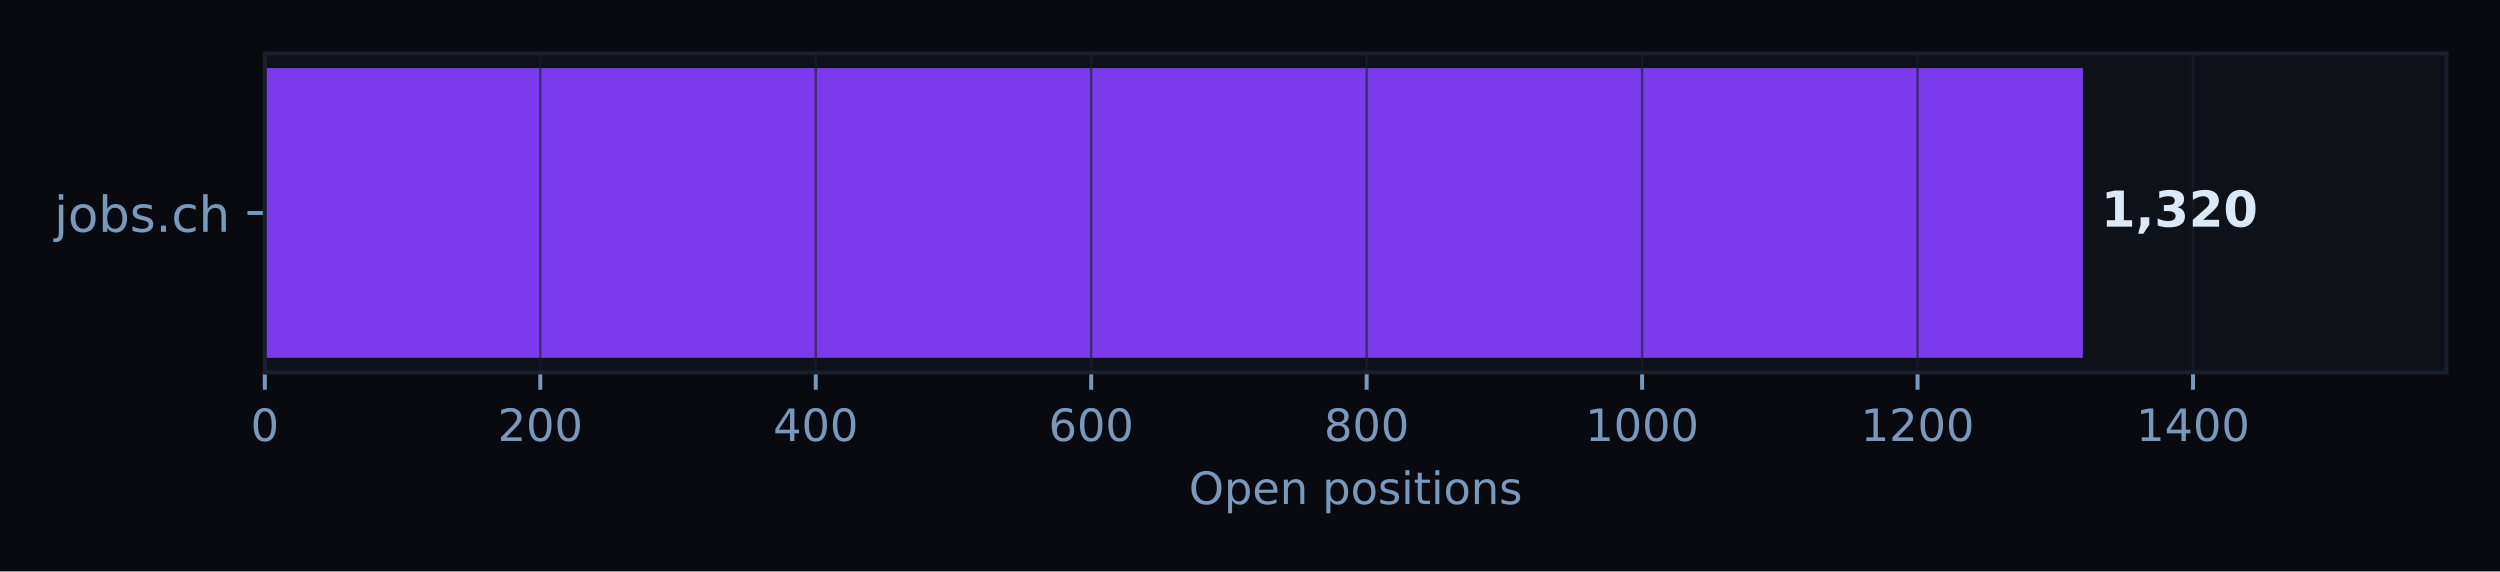
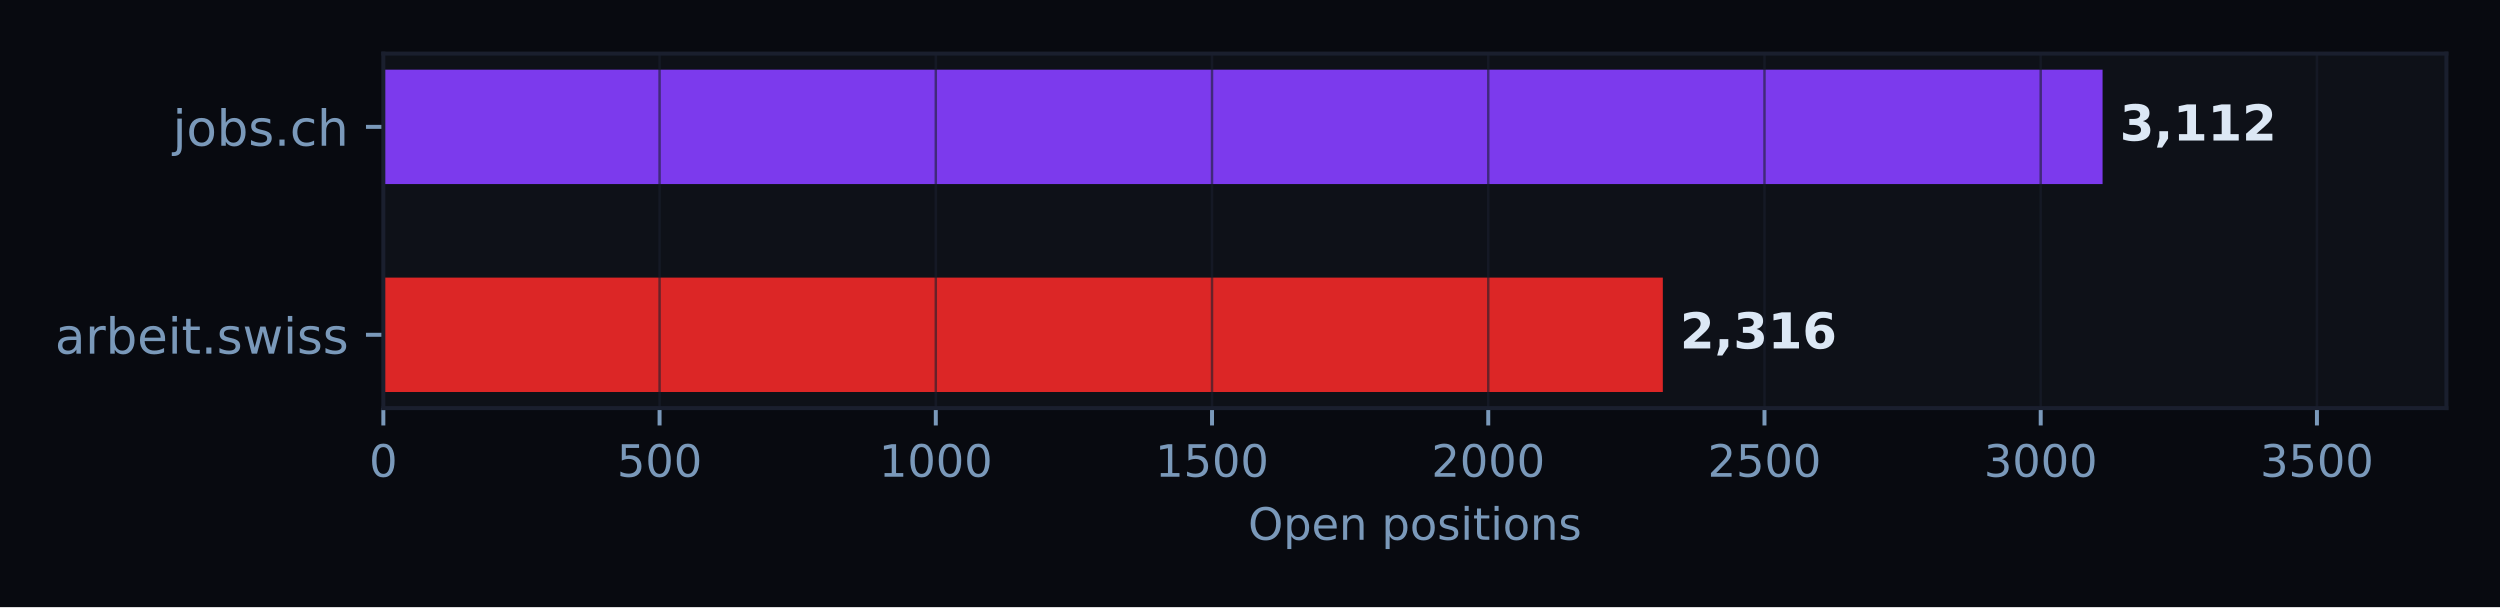
- <svg xmlns="http://www.w3.org/2000/svg" xmlns:xlink="http://www.w3.org/1999/xlink" width="504pt" height="115.2pt" viewBox="0 0 504 115.2" version="1.1">
+ <svg xmlns="http://www.w3.org/2000/svg" xmlns:xlink="http://www.w3.org/1999/xlink" width="504pt" height="122.4pt" viewBox="0 0 504 122.4" version="1.1">
  <defs>
    <style type="text/css">*{stroke-linejoin: round; stroke-linecap: butt}</style>
  </defs>
  <g id="figure_1">
    <g id="patch_1">
-       <path d="M 0 115.2  L 504 115.2  L 504 0  L 0 0  z " style="fill: #080a10" />
+       <path d="M 0 122.4  L 504 122.4  L 504 0  L 0 0  z " style="fill: #080a10" />
    </g>
    <g id="axes_1">
      <g id="patch_2">
-         <path d="M 53.391 75.073  L 493.2 75.073  L 493.2 10.8  L 53.391 10.8  z " style="fill: #0e1118" />
+         <path d="M 77.282 82.273  L 493.2 82.273  L 493.2 10.8  L 77.282 10.8  z " style="fill: #0e1118" />
      </g>
      <g id="patch_3">
-         <path d="M 53.391 13.721  L 419.898 13.721  L 419.898 72.151  L 53.391 72.151  z " clip-path="url(#p3596b817c5)" style="fill: #7c3aed" />
+         <path d="M 77.282 14.049  L 423.88 14.049  L 423.88 37.104  L 77.282 37.104  z " clip-path="url(#p958b3eb272)" style="fill: #7c3aed" />
+       </g>
+       <g id="patch_4">
+         <path d="M 77.282 55.968  L 335.226 55.968  L 335.226 79.024  L 77.282 79.024  z " clip-path="url(#p958b3eb272)" style="fill: #dc2626" />
      </g>
      <g id="matplotlib.axis_1">
        <g id="xtick_1">
          <g id="line2d_1">
-             <path d="M 53.391 75.073  L 53.391 10.8  " clip-path="url(#p3596b817c5)" style="fill: none; stroke: #1a1f2e; stroke-opacity: 0.6; stroke-width: 0.5; stroke-linecap: square" />
+             <path d="M 77.282 82.273  L 77.282 10.8  " clip-path="url(#p958b3eb272)" style="fill: none; stroke: #1a1f2e; stroke-opacity: 0.6; stroke-width: 0.5; stroke-linecap: square" />
          </g>
          <g id="line2d_2">
            <defs>
              <path id="mff3be124f5" d="M 0 0  L 0 3.5  " style="stroke: #7a99ba; stroke-width: 0.8" />
            </defs>
            <g>
-               <use xlink:href="#mff3be124f5" x="53.391" y="75.073" style="fill: #7a99ba; stroke: #7a99ba; stroke-width: 0.8" />
+               <use xlink:href="#mff3be124f5" x="77.282" y="82.273" style="fill: #7a99ba; stroke: #7a99ba; stroke-width: 0.8" />
            </g>
          </g>
          <g id="text_1">
-             <g style="fill: #7a99ba" transform="translate(50.52778 88.91132) scale(0.09 -0.09)">
+             <g style="fill: #7a99ba" transform="translate(74.41869 96.11132) scale(0.09 -0.09)">
              <defs>
                <path id="DejaVuSans-30" d="M 2034 4250  Q 1547 4250 1301 3770  Q 1056 3291 1056 2328  Q 1056 1369 1301 889  Q 1547 409 2034 409  Q 2525 409 2770 889  Q 3016 1369 3016 2328  Q 3016 3291 2770 3770  Q 2525 4250 2034 4250  z M 2034 4750  Q 2819 4750 3233 4129  Q 3647 3509 3647 2328  Q 3647 1150 3233 529  Q 2819 -91 2034 -91  Q 1250 -91 836 529  Q 422 1150 422 2328  Q 422 3509 836 4129  Q 1250 4750 2034 4750  z " transform="scale(0.015625)" />
              </defs>
              <use xlink:href="#DejaVuSans-30" />
            </g>
          </g>
        </g>
        <g id="xtick_2">
          <g id="line2d_3">
-             <path d="M 108.922 75.073  L 108.922 10.8  " clip-path="url(#p3596b817c5)" style="fill: none; stroke: #1a1f2e; stroke-opacity: 0.6; stroke-width: 0.5; stroke-linecap: square" />
+             <path d="M 132.969 82.273  L 132.969 10.8  " clip-path="url(#p958b3eb272)" style="fill: none; stroke: #1a1f2e; stroke-opacity: 0.6; stroke-width: 0.5; stroke-linecap: square" />
          </g>
          <g id="line2d_4">
            <g>
-               <use xlink:href="#mff3be124f5" x="108.922" y="75.073" style="fill: #7a99ba; stroke: #7a99ba; stroke-width: 0.8" />
+               <use xlink:href="#mff3be124f5" x="132.969" y="82.273" style="fill: #7a99ba; stroke: #7a99ba; stroke-width: 0.8" />
            </g>
          </g>
          <g id="text_2">
-             <g style="fill: #7a99ba" transform="translate(100.333 88.91132) scale(0.09 -0.09)">
+             <g style="fill: #7a99ba" transform="translate(124.3799 96.11132) scale(0.09 -0.09)">
+               <defs>
+                 <path id="DejaVuSans-35" d="M 691 4666  L 3169 4666  L 3169 4134  L 1269 4134  L 1269 2991  Q 1406 3038 1543 3061  Q 1681 3084 1819 3084  Q 2600 3084 3056 2656  Q 3513 2228 3513 1497  Q 3513 744 3044 326  Q 2575 -91 1722 -91  Q 1428 -91 1123 -41  Q 819 9 494 109  L 494 744  Q 775 591 1075 516  Q 1375 441 1709 441  Q 2250 441 2565 725  Q 2881 1009 2881 1497  Q 2881 1984 2565 2268  Q 2250 2553 1709 2553  Q 1456 2553 1204 2497  Q 953 2441 691 2322  L 691 4666  z " transform="scale(0.015625)" />
+               </defs>
+               <use xlink:href="#DejaVuSans-35" />
+               <use xlink:href="#DejaVuSans-30" x="63.623" />
+               <use xlink:href="#DejaVuSans-30" x="127.246" />
+             </g>
+           </g>
+         </g>
+         <g id="xtick_3">
+           <g id="line2d_5">
+             <path d="M 188.657 82.273  L 188.657 10.8  " clip-path="url(#p958b3eb272)" style="fill: none; stroke: #1a1f2e; stroke-opacity: 0.6; stroke-width: 0.5; stroke-linecap: square" />
+           </g>
+           <g id="line2d_6">
+             <g>
+               <use xlink:href="#mff3be124f5" x="188.657" y="82.273" style="fill: #7a99ba; stroke: #7a99ba; stroke-width: 0.8" />
+             </g>
+           </g>
+           <g id="text_3">
+             <g style="fill: #7a99ba" transform="translate(177.2042 96.11132) scale(0.09 -0.09)">
+               <defs>
+                 <path id="DejaVuSans-31" d="M 794 531  L 1825 531  L 1825 4091  L 703 3866  L 703 4441  L 1819 4666  L 2450 4666  L 2450 531  L 3481 531  L 3481 0  L 794 0  L 794 531  z " transform="scale(0.015625)" />
+               </defs>
+               <use xlink:href="#DejaVuSans-31" />
+               <use xlink:href="#DejaVuSans-30" x="63.623" />
+               <use xlink:href="#DejaVuSans-30" x="127.246" />
+               <use xlink:href="#DejaVuSans-30" x="190.869" />
+             </g>
+           </g>
+         </g>
+         <g id="xtick_4">
+           <g id="line2d_7">
+             <path d="M 244.344 82.273  L 244.344 10.8  " clip-path="url(#p958b3eb272)" style="fill: none; stroke: #1a1f2e; stroke-opacity: 0.6; stroke-width: 0.5; stroke-linecap: square" />
+           </g>
+           <g id="line2d_8">
+             <g>
+               <use xlink:href="#mff3be124f5" x="244.344" y="82.273" style="fill: #7a99ba; stroke: #7a99ba; stroke-width: 0.8" />
+             </g>
+           </g>
+           <g id="text_4">
+             <g style="fill: #7a99ba" transform="translate(232.8916 96.11132) scale(0.09 -0.09)">
+               <use xlink:href="#DejaVuSans-31" />
+               <use xlink:href="#DejaVuSans-35" x="63.623" />
+               <use xlink:href="#DejaVuSans-30" x="127.246" />
+               <use xlink:href="#DejaVuSans-30" x="190.869" />
+             </g>
+           </g>
+         </g>
+         <g id="xtick_5">
+           <g id="line2d_9">
+             <path d="M 300.031 82.273  L 300.031 10.8  " clip-path="url(#p958b3eb272)" style="fill: none; stroke: #1a1f2e; stroke-opacity: 0.6; stroke-width: 0.5; stroke-linecap: square" />
+           </g>
+           <g id="line2d_10">
+             <g>
+               <use xlink:href="#mff3be124f5" x="300.031" y="82.273" style="fill: #7a99ba; stroke: #7a99ba; stroke-width: 0.8" />
+             </g>
+           </g>
+           <g id="text_5">
+             <g style="fill: #7a99ba" transform="translate(288.579 96.11132) scale(0.09 -0.09)">
              <defs>
                <path id="DejaVuSans-32" d="M 1228 531  L 3431 531  L 3431 0  L 469 0  L 469 531  Q 828 903 1448 1529  Q 2069 2156 2228 2338  Q 2531 2678 2651 2914  Q 2772 3150 2772 3378  Q 2772 3750 2511 3984  Q 2250 4219 1831 4219  Q 1534 4219 1204 4116  Q 875 4013 500 3803  L 500 4441  Q 881 4594 1212 4672  Q 1544 4750 1819 4750  Q 2544 4750 2975 4387  Q 3406 4025 3406 3419  Q 3406 3131 3298 2873  Q 3191 2616 2906 2266  Q 2828 2175 2409 1742  Q 1991 1309 1228 531  z " transform="scale(0.015625)" />
              </defs>
              <use xlink:href="#DejaVuSans-32" />
              <use xlink:href="#DejaVuSans-30" x="63.623" />
              <use xlink:href="#DejaVuSans-30" x="127.246" />
-             </g>
-           </g>
-         </g>
-         <g id="xtick_3">
-           <g id="line2d_5">
-             <path d="M 164.454 75.073  L 164.454 10.8  " clip-path="url(#p3596b817c5)" style="fill: none; stroke: #1a1f2e; stroke-opacity: 0.6; stroke-width: 0.5; stroke-linecap: square" />
-           </g>
-           <g id="line2d_6">
-             <g>
-               <use xlink:href="#mff3be124f5" x="164.454" y="75.073" style="fill: #7a99ba; stroke: #7a99ba; stroke-width: 0.8" />
-             </g>
-           </g>
-           <g id="text_3">
-             <g style="fill: #7a99ba" transform="translate(155.8644 88.91132) scale(0.09 -0.09)">
-               <defs>
-                 <path id="DejaVuSans-34" d="M 2419 4116  L 825 1625  L 2419 1625  L 2419 4116  z M 2253 4666  L 3047 4666  L 3047 1625  L 3713 1625  L 3713 1100  L 3047 1100  L 3047 0  L 2419 0  L 2419 1100  L 313 1100  L 313 1709  L 2253 4666  z " transform="scale(0.015625)" />
-               </defs>
-               <use xlink:href="#DejaVuSans-34" />
-               <use xlink:href="#DejaVuSans-30" x="63.623" />
-               <use xlink:href="#DejaVuSans-30" x="127.246" />
-             </g>
-           </g>
-         </g>
-         <g id="xtick_4">
-           <g id="line2d_7">
-             <path d="M 219.985 75.073  L 219.985 10.8  " clip-path="url(#p3596b817c5)" style="fill: none; stroke: #1a1f2e; stroke-opacity: 0.6; stroke-width: 0.5; stroke-linecap: square" />
-           </g>
-           <g id="line2d_8">
-             <g>
-               <use xlink:href="#mff3be124f5" x="219.985" y="75.073" style="fill: #7a99ba; stroke: #7a99ba; stroke-width: 0.8" />
-             </g>
-           </g>
-           <g id="text_4">
-             <g style="fill: #7a99ba" transform="translate(211.3959 88.91132) scale(0.09 -0.09)">
-               <defs>
-                 <path id="DejaVuSans-36" d="M 2113 2584  Q 1688 2584 1439 2293  Q 1191 2003 1191 1497  Q 1191 994 1439 701  Q 1688 409 2113 409  Q 2538 409 2786 701  Q 3034 994 3034 1497  Q 3034 2003 2786 2293  Q 2538 2584 2113 2584  z M 3366 4563  L 3366 3988  Q 3128 4100 2886 4159  Q 2644 4219 2406 4219  Q 1781 4219 1451 3797  Q 1122 3375 1075 2522  Q 1259 2794 1537 2939  Q 1816 3084 2150 3084  Q 2853 3084 3261 2657  Q 3669 2231 3669 1497  Q 3669 778 3244 343  Q 2819 -91 2113 -91  Q 1303 -91 875 529  Q 447 1150 447 2328  Q 447 3434 972 4092  Q 1497 4750 2381 4750  Q 2619 4750 2861 4703  Q 3103 4656 3366 4563  z " transform="scale(0.015625)" />
-               </defs>
-               <use xlink:href="#DejaVuSans-36" />
-               <use xlink:href="#DejaVuSans-30" x="63.623" />
-               <use xlink:href="#DejaVuSans-30" x="127.246" />
-             </g>
-           </g>
-         </g>
-         <g id="xtick_5">
-           <g id="line2d_9">
-             <path d="M 275.517 75.073  L 275.517 10.8  " clip-path="url(#p3596b817c5)" style="fill: none; stroke: #1a1f2e; stroke-opacity: 0.6; stroke-width: 0.5; stroke-linecap: square" />
-           </g>
-           <g id="line2d_10">
-             <g>
-               <use xlink:href="#mff3be124f5" x="275.517" y="75.073" style="fill: #7a99ba; stroke: #7a99ba; stroke-width: 0.8" />
-             </g>
-           </g>
-           <g id="text_5">
-             <g style="fill: #7a99ba" transform="translate(266.9273 88.91132) scale(0.09 -0.09)">
-               <defs>
-                 <path id="DejaVuSans-38" d="M 2034 2216  Q 1584 2216 1326 1975  Q 1069 1734 1069 1313  Q 1069 891 1326 650  Q 1584 409 2034 409  Q 2484 409 2743 651  Q 3003 894 3003 1313  Q 3003 1734 2745 1975  Q 2488 2216 2034 2216  z M 1403 2484  Q 997 2584 770 2862  Q 544 3141 544 3541  Q 544 4100 942 4425  Q 1341 4750 2034 4750  Q 2731 4750 3128 4425  Q 3525 4100 3525 3541  Q 3525 3141 3298 2862  Q 3072 2584 2669 2484  Q 3125 2378 3379 2068  Q 3634 1759 3634 1313  Q 3634 634 3220 271  Q 2806 -91 2034 -91  Q 1263 -91 848 271  Q 434 634 434 1313  Q 434 1759 690 2068  Q 947 2378 1403 2484  z M 1172 3481  Q 1172 3119 1398 2916  Q 1625 2713 2034 2713  Q 2441 2713 2670 2916  Q 2900 3119 2900 3481  Q 2900 3844 2670 4047  Q 2441 4250 2034 4250  Q 1625 4250 1398 4047  Q 1172 3844 1172 3481  z " transform="scale(0.015625)" />
-               </defs>
-               <use xlink:href="#DejaVuSans-38" />
-               <use xlink:href="#DejaVuSans-30" x="63.623" />
-               <use xlink:href="#DejaVuSans-30" x="127.246" />
+               <use xlink:href="#DejaVuSans-30" x="190.869" />
            </g>
          </g>
        </g>
        <g id="xtick_6">
          <g id="line2d_11">
-             <path d="M 331.048 75.073  L 331.048 10.8  " clip-path="url(#p3596b817c5)" style="fill: none; stroke: #1a1f2e; stroke-opacity: 0.6; stroke-width: 0.5; stroke-linecap: square" />
+             <path d="M 355.719 82.273  L 355.719 10.8  " clip-path="url(#p958b3eb272)" style="fill: none; stroke: #1a1f2e; stroke-opacity: 0.6; stroke-width: 0.5; stroke-linecap: square" />
          </g>
          <g id="line2d_12">
            <g>
-               <use xlink:href="#mff3be124f5" x="331.048" y="75.073" style="fill: #7a99ba; stroke: #7a99ba; stroke-width: 0.8" />
+               <use xlink:href="#mff3be124f5" x="355.719" y="82.273" style="fill: #7a99ba; stroke: #7a99ba; stroke-width: 0.8" />
            </g>
          </g>
          <g id="text_6">
-             <g style="fill: #7a99ba" transform="translate(319.5957 88.91132) scale(0.09 -0.09)">
-               <defs>
-                 <path id="DejaVuSans-31" d="M 794 531  L 1825 531  L 1825 4091  L 703 3866  L 703 4441  L 1819 4666  L 2450 4666  L 2450 531  L 3481 531  L 3481 0  L 794 0  L 794 531  z " transform="scale(0.015625)" />
-               </defs>
-               <use xlink:href="#DejaVuSans-31" />
-               <use xlink:href="#DejaVuSans-30" x="63.623" />
+             <g style="fill: #7a99ba" transform="translate(344.2664 96.11132) scale(0.09 -0.09)">
+               <use xlink:href="#DejaVuSans-32" />
+               <use xlink:href="#DejaVuSans-35" x="63.623" />
              <use xlink:href="#DejaVuSans-30" x="127.246" />
              <use xlink:href="#DejaVuSans-30" x="190.869" />
            </g>
          </g>
        </g>
        <g id="xtick_7">
          <g id="line2d_13">
-             <path d="M 386.58 75.073  L 386.58 10.8  " clip-path="url(#p3596b817c5)" style="fill: none; stroke: #1a1f2e; stroke-opacity: 0.6; stroke-width: 0.5; stroke-linecap: square" />
+             <path d="M 411.406 82.273  L 411.406 10.8  " clip-path="url(#p958b3eb272)" style="fill: none; stroke: #1a1f2e; stroke-opacity: 0.6; stroke-width: 0.5; stroke-linecap: square" />
          </g>
          <g id="line2d_14">
            <g>
-               <use xlink:href="#mff3be124f5" x="386.58" y="75.073" style="fill: #7a99ba; stroke: #7a99ba; stroke-width: 0.8" />
+               <use xlink:href="#mff3be124f5" x="411.406" y="82.273" style="fill: #7a99ba; stroke: #7a99ba; stroke-width: 0.8" />
            </g>
          </g>
          <g id="text_7">
-             <g style="fill: #7a99ba" transform="translate(375.1271 88.91132) scale(0.09 -0.09)">
-               <use xlink:href="#DejaVuSans-31" />
-               <use xlink:href="#DejaVuSans-32" x="63.623" />
+             <g style="fill: #7a99ba" transform="translate(399.9538 96.11132) scale(0.09 -0.09)">
+               <defs>
+                 <path id="DejaVuSans-33" d="M 2597 2516  Q 3050 2419 3304 2112  Q 3559 1806 3559 1356  Q 3559 666 3084 287  Q 2609 -91 1734 -91  Q 1441 -91 1130 -33  Q 819 25 488 141  L 488 750  Q 750 597 1062 519  Q 1375 441 1716 441  Q 2309 441 2620 675  Q 2931 909 2931 1356  Q 2931 1769 2642 2001  Q 2353 2234 1838 2234  L 1294 2234  L 1294 2753  L 1863 2753  Q 2328 2753 2575 2939  Q 2822 3125 2822 3475  Q 2822 3834 2567 4026  Q 2313 4219 1838 4219  Q 1578 4219 1281 4162  Q 984 4106 628 3988  L 628 4550  Q 988 4650 1302 4700  Q 1616 4750 1894 4750  Q 2613 4750 3031 4423  Q 3450 4097 3450 3541  Q 3450 3153 3228 2886  Q 3006 2619 2597 2516  z " transform="scale(0.015625)" />
+               </defs>
+               <use xlink:href="#DejaVuSans-33" />
+               <use xlink:href="#DejaVuSans-30" x="63.623" />
              <use xlink:href="#DejaVuSans-30" x="127.246" />
              <use xlink:href="#DejaVuSans-30" x="190.869" />
            </g>
          </g>
        </g>
        <g id="xtick_8">
          <g id="line2d_15">
-             <path d="M 442.111 75.073  L 442.111 10.8  " clip-path="url(#p3596b817c5)" style="fill: none; stroke: #1a1f2e; stroke-opacity: 0.6; stroke-width: 0.5; stroke-linecap: square" />
+             <path d="M 467.094 82.273  L 467.094 10.8  " clip-path="url(#p958b3eb272)" style="fill: none; stroke: #1a1f2e; stroke-opacity: 0.6; stroke-width: 0.5; stroke-linecap: square" />
          </g>
          <g id="line2d_16">
            <g>
-               <use xlink:href="#mff3be124f5" x="442.111" y="75.073" style="fill: #7a99ba; stroke: #7a99ba; stroke-width: 0.8" />
+               <use xlink:href="#mff3be124f5" x="467.094" y="82.273" style="fill: #7a99ba; stroke: #7a99ba; stroke-width: 0.8" />
            </g>
          </g>
          <g id="text_8">
-             <g style="fill: #7a99ba" transform="translate(430.6586 88.91132) scale(0.09 -0.09)">
-               <use xlink:href="#DejaVuSans-31" />
-               <use xlink:href="#DejaVuSans-34" x="63.623" />
+             <g style="fill: #7a99ba" transform="translate(455.6412 96.11132) scale(0.09 -0.09)">
+               <use xlink:href="#DejaVuSans-33" />
+               <use xlink:href="#DejaVuSans-35" x="63.623" />
              <use xlink:href="#DejaVuSans-30" x="127.246" />
              <use xlink:href="#DejaVuSans-30" x="190.869" />
            </g>
          </g>
        </g>
        <g id="text_9">
-           <g style="fill: #7a99ba" transform="translate(239.6769 101.6216) scale(0.09 -0.09)">
+           <g style="fill: #7a99ba" transform="translate(251.6224 108.8216) scale(0.09 -0.09)">
            <defs>
              <path id="DejaVuSans-4f" d="M 2522 4238  Q 1834 4238 1429 3725  Q 1025 3213 1025 2328  Q 1025 1447 1429 934  Q 1834 422 2522 422  Q 3209 422 3611 934  Q 4013 1447 4013 2328  Q 4013 3213 3611 3725  Q 3209 4238 2522 4238  z M 2522 4750  Q 3503 4750 4090 4092  Q 4678 3434 4678 2328  Q 4678 1225 4090 567  Q 3503 -91 2522 -91  Q 1538 -91 948 565  Q 359 1222 359 2328  Q 359 3434 948 4092  Q 1538 4750 2522 4750  z " transform="scale(0.015625)" />
              <path id="DejaVuSans-70" d="M 1159 525  L 1159 -1331  L 581 -1331  L 581 3500  L 1159 3500  L 1159 2969  Q 1341 3281 1617 3432  Q 1894 3584 2278 3584  Q 2916 3584 3314 3078  Q 3713 2572 3713 1747  Q 3713 922 3314 415  Q 2916 -91 2278 -91  Q 1894 -91 1617 61  Q 1341 213 1159 525  z M 3116 1747  Q 3116 2381 2855 2742  Q 2594 3103 2138 3103  Q 1681 3103 1420 2742  Q 1159 2381 1159 1747  Q 1159 1113 1420 752  Q 1681 391 2138 391  Q 2594 391 2855 752  Q 3116 1113 3116 1747  z " transform="scale(0.015625)" />
              <path id="DejaVuSans-65" d="M 3597 1894  L 3597 1613  L 953 1613  Q 991 1019 1311 708  Q 1631 397 2203 397  Q 2534 397 2845 478  Q 3156 559 3463 722  L 3463 178  Q 3153 47 2828 -22  Q 2503 -91 2169 -91  Q 1331 -91 842 396  Q 353 884 353 1716  Q 353 2575 817 3079  Q 1281 3584 2069 3584  Q 2775 3584 3186 3129  Q 3597 2675 3597 1894  z M 3022 2063  Q 3016 2534 2758 2815  Q 2500 3097 2075 3097  Q 1594 3097 1305 2825  Q 1016 2553 972 2059  L 3022 2063  z " transform="scale(0.015625)" />
              <path id="DejaVuSans-6e" d="M 3513 2113  L 3513 0  L 2938 0  L 2938 2094  Q 2938 2591 2744 2837  Q 2550 3084 2163 3084  Q 1697 3084 1428 2787  Q 1159 2491 1159 1978  L 1159 0  L 581 0  L 581 3500  L 1159 3500  L 1159 2956  Q 1366 3272 1645 3428  Q 1925 3584 2291 3584  Q 2894 3584 3203 3211  Q 3513 2838 3513 2113  z " transform="scale(0.015625)" />
              <path id="DejaVuSans-20" transform="scale(0.015625)" />
              <path id="DejaVuSans-6f" d="M 1959 3097  Q 1497 3097 1228 2736  Q 959 2375 959 1747  Q 959 1119 1226 758  Q 1494 397 1959 397  Q 2419 397 2687 759  Q 2956 1122 2956 1747  Q 2956 2369 2687 2733  Q 2419 3097 1959 3097  z M 1959 3584  Q 2709 3584 3137 3096  Q 3566 2609 3566 1747  Q 3566 888 3137 398  Q 2709 -91 1959 -91  Q 1206 -91 779 398  Q 353 888 353 1747  Q 353 2609 779 3096  Q 1206 3584 1959 3584  z " transform="scale(0.015625)" />
              <path id="DejaVuSans-73" d="M 2834 3397  L 2834 2853  Q 2591 2978 2328 3040  Q 2066 3103 1784 3103  Q 1356 3103 1142 2972  Q 928 2841 928 2578  Q 928 2378 1081 2264  Q 1234 2150 1697 2047  L 1894 2003  Q 2506 1872 2764 1633  Q 3022 1394 3022 966  Q 3022 478 2636 193  Q 2250 -91 1575 -91  Q 1294 -91 989 -36  Q 684 19 347 128  L 347 722  Q 666 556 975 473  Q 1284 391 1588 391  Q 1994 391 2212 530  Q 2431 669 2431 922  Q 2431 1156 2273 1281  Q 2116 1406 1581 1522  L 1381 1569  Q 847 1681 609 1914  Q 372 2147 372 2553  Q 372 3047 722 3315  Q 1072 3584 1716 3584  Q 2034 3584 2315 3537  Q 2597 3491 2834 3397  z " transform="scale(0.015625)" />
              <path id="DejaVuSans-69" d="M 603 3500  L 1178 3500  L 1178 0  L 603 0  L 603 3500  z M 603 4863  L 1178 4863  L 1178 4134  L 603 4134  L 603 4863  z " transform="scale(0.015625)" />
              <path id="DejaVuSans-74" d="M 1172 4494  L 1172 3500  L 2356 3500  L 2356 3053  L 1172 3053  L 1172 1153  Q 1172 725 1289 603  Q 1406 481 1766 481  L 2356 481  L 2356 0  L 1766 0  Q 1100 0 847 248  Q 594 497 594 1153  L 594 3053  L 172 3053  L 172 3500  L 594 3500  L 594 4494  L 1172 4494  z " transform="scale(0.015625)" />
            </defs>
            <use xlink:href="#DejaVuSans-4f" />
            <use xlink:href="#DejaVuSans-70" x="78.711" />
            <use xlink:href="#DejaVuSans-65" x="142.188" />
            <use xlink:href="#DejaVuSans-6e" x="203.711" />
            <use xlink:href="#DejaVuSans-20" x="267.09" />
            <use xlink:href="#DejaVuSans-70" x="298.877" />
            <use xlink:href="#DejaVuSans-6f" x="362.354" />
            <use xlink:href="#DejaVuSans-73" x="423.535" />
            <use xlink:href="#DejaVuSans-69" x="475.635" />
            <use xlink:href="#DejaVuSans-74" x="503.418" />
            <use xlink:href="#DejaVuSans-69" x="542.627" />
            <use xlink:href="#DejaVuSans-6f" x="570.41" />
            <use xlink:href="#DejaVuSans-6e" x="631.592" />
            <use xlink:href="#DejaVuSans-73" x="694.971" />
          </g>
        </g>
      </g>
      <g id="matplotlib.axis_2">
        <g id="ytick_1">
          <g id="line2d_17">
            <defs>
              <path id="mdf66c61492" d="M 0 0  L -3.5 0  " style="stroke: #7a99ba; stroke-width: 0.8" />
            </defs>
            <g>
-               <use xlink:href="#mdf66c61492" x="53.391" y="42.936" style="fill: #7a99ba; stroke: #7a99ba; stroke-width: 0.8" />
+               <use xlink:href="#mdf66c61492" x="77.282" y="25.577" style="fill: #7a99ba; stroke: #7a99ba; stroke-width: 0.8" />
            </g>
          </g>
          <g id="text_10">
-             <g style="fill: #7a99ba" transform="translate(10.92216 46.73558) scale(0.1 -0.1)">
+             <g style="fill: #7a99ba" transform="translate(34.81307 29.37584) scale(0.1 -0.1)">
              <defs>
                <path id="DejaVuSans-6a" d="M 603 3500  L 1178 3500  L 1178 -63  Q 1178 -731 923 -1031  Q 669 -1331 103 -1331  L -116 -1331  L -116 -844  L 38 -844  Q 366 -844 484 -692  Q 603 -541 603 -63  L 603 3500  z M 603 4863  L 1178 4863  L 1178 4134  L 603 4134  L 603 4863  z " transform="scale(0.015625)" />
                <path id="DejaVuSans-62" d="M 3116 1747  Q 3116 2381 2855 2742  Q 2594 3103 2138 3103  Q 1681 3103 1420 2742  Q 1159 2381 1159 1747  Q 1159 1113 1420 752  Q 1681 391 2138 391  Q 2594 391 2855 752  Q 3116 1113 3116 1747  z M 1159 2969  Q 1341 3281 1617 3432  Q 1894 3584 2278 3584  Q 2916 3584 3314 3078  Q 3713 2572 3713 1747  Q 3713 922 3314 415  Q 2916 -91 2278 -91  Q 1894 -91 1617 61  Q 1341 213 1159 525  L 1159 0  L 581 0  L 581 4863  L 1159 4863  L 1159 2969  z " transform="scale(0.015625)" />
                <path id="DejaVuSans-2e" d="M 684 794  L 1344 794  L 1344 0  L 684 0  L 684 794  z " transform="scale(0.015625)" />
                <path id="DejaVuSans-63" d="M 3122 3366  L 3122 2828  Q 2878 2963 2633 3030  Q 2388 3097 2138 3097  Q 1578 3097 1268 2742  Q 959 2388 959 1747  Q 959 1106 1268 751  Q 1578 397 2138 397  Q 2388 397 2633 464  Q 2878 531 3122 666  L 3122 134  Q 2881 22 2623 -34  Q 2366 -91 2075 -91  Q 1284 -91 818 406  Q 353 903 353 1747  Q 353 2603 823 3093  Q 1294 3584 2113 3584  Q 2378 3584 2631 3529  Q 2884 3475 3122 3366  z " transform="scale(0.015625)" />
                <path id="DejaVuSans-68" d="M 3513 2113  L 3513 0  L 2938 0  L 2938 2094  Q 2938 2591 2744 2837  Q 2550 3084 2163 3084  Q 1697 3084 1428 2787  Q 1159 2491 1159 1978  L 1159 0  L 581 0  L 581 4863  L 1159 4863  L 1159 2956  Q 1366 3272 1645 3428  Q 1925 3584 2291 3584  Q 2894 3584 3203 3211  Q 3513 2838 3513 2113  z " transform="scale(0.015625)" />
              </defs>
              <use xlink:href="#DejaVuSans-6a" />
              <use xlink:href="#DejaVuSans-6f" x="27.783" />
              <use xlink:href="#DejaVuSans-62" x="88.965" />
              <use xlink:href="#DejaVuSans-73" x="152.441" />
              <use xlink:href="#DejaVuSans-2e" x="204.541" />
              <use xlink:href="#DejaVuSans-63" x="236.328" />
              <use xlink:href="#DejaVuSans-68" x="291.309" />
            </g>
          </g>
        </g>
-       </g>
-       <g id="patch_4">
-         <path d="M 53.391 75.073  L 53.391 10.8  " style="fill: none; stroke: #1a1f2e; stroke-width: 0.8; stroke-linejoin: miter; stroke-linecap: square" />
+         <g id="ytick_2">
+           <g id="line2d_18">
+             <g>
+               <use xlink:href="#mdf66c61492" x="77.282" y="67.496" style="fill: #7a99ba; stroke: #7a99ba; stroke-width: 0.8" />
+             </g>
+           </g>
+           <g id="text_11">
+             <g style="fill: #7a99ba" transform="translate(11.08026 71.29533) scale(0.1 -0.1)">
+               <defs>
+                 <path id="DejaVuSans-61" d="M 2194 1759  Q 1497 1759 1228 1600  Q 959 1441 959 1056  Q 959 750 1161 570  Q 1363 391 1709 391  Q 2188 391 2477 730  Q 2766 1069 2766 1631  L 2766 1759  L 2194 1759  z M 3341 1997  L 3341 0  L 2766 0  L 2766 531  Q 2569 213 2275 61  Q 1981 -91 1556 -91  Q 1019 -91 701 211  Q 384 513 384 1019  Q 384 1609 779 1909  Q 1175 2209 1959 2209  L 2766 2209  L 2766 2266  Q 2766 2663 2505 2880  Q 2244 3097 1772 3097  Q 1472 3097 1187 3025  Q 903 2953 641 2809  L 641 3341  Q 956 3463 1253 3523  Q 1550 3584 1831 3584  Q 2591 3584 2966 3190  Q 3341 2797 3341 1997  z " transform="scale(0.015625)" />
+                 <path id="DejaVuSans-72" d="M 2631 2963  Q 2534 3019 2420 3045  Q 2306 3072 2169 3072  Q 1681 3072 1420 2755  Q 1159 2438 1159 1844  L 1159 0  L 581 0  L 581 3500  L 1159 3500  L 1159 2956  Q 1341 3275 1631 3429  Q 1922 3584 2338 3584  Q 2397 3584 2469 3576  Q 2541 3569 2628 3553  L 2631 2963  z " transform="scale(0.015625)" />
+                 <path id="DejaVuSans-77" d="M 269 3500  L 844 3500  L 1563 769  L 2278 3500  L 2956 3500  L 3675 769  L 4391 3500  L 4966 3500  L 4050 0  L 3372 0  L 2619 2869  L 1863 0  L 1184 0  L 269 3500  z " transform="scale(0.015625)" />
+               </defs>
+               <use xlink:href="#DejaVuSans-61" />
+               <use xlink:href="#DejaVuSans-72" x="61.279" />
+               <use xlink:href="#DejaVuSans-62" x="102.393" />
+               <use xlink:href="#DejaVuSans-65" x="165.869" />
+               <use xlink:href="#DejaVuSans-69" x="227.393" />
+               <use xlink:href="#DejaVuSans-74" x="255.176" />
+               <use xlink:href="#DejaVuSans-2e" x="294.385" />
+               <use xlink:href="#DejaVuSans-73" x="326.172" />
+               <use xlink:href="#DejaVuSans-77" x="378.271" />
+               <use xlink:href="#DejaVuSans-69" x="460.059" />
+               <use xlink:href="#DejaVuSans-73" x="487.842" />
+               <use xlink:href="#DejaVuSans-73" x="539.941" />
+             </g>
+           </g>
+         </g>
      </g>
      <g id="patch_5">
-         <path d="M 493.2 75.073  L 493.2 10.8  " style="fill: none; stroke: #1a1f2e; stroke-width: 0.8; stroke-linejoin: miter; stroke-linecap: square" />
+         <path d="M 77.282 82.273  L 77.282 10.8  " style="fill: none; stroke: #1a1f2e; stroke-width: 0.8; stroke-linejoin: miter; stroke-linecap: square" />
      </g>
      <g id="patch_6">
-         <path d="M 53.391 75.073  L 493.2 75.073  " style="fill: none; stroke: #1a1f2e; stroke-width: 0.8; stroke-linejoin: miter; stroke-linecap: square" />
+         <path d="M 493.2 82.273  L 493.2 10.8  " style="fill: none; stroke: #1a1f2e; stroke-width: 0.8; stroke-linejoin: miter; stroke-linecap: square" />
      </g>
      <g id="patch_7">
-         <path d="M 53.391 10.8  L 493.2 10.8  " style="fill: none; stroke: #1a1f2e; stroke-width: 0.8; stroke-linejoin: miter; stroke-linecap: square" />
-       </g>
-       <g id="text_11">
-         <g style="fill: #dce8f5" transform="translate(423.5636 45.69574) scale(0.1 -0.1)">
+         <path d="M 77.282 82.273  L 493.2 82.273  " style="fill: none; stroke: #1a1f2e; stroke-width: 0.8; stroke-linejoin: miter; stroke-linecap: square" />
+       </g>
+       <g id="patch_8">
+         <path d="M 77.282 10.8  L 493.2 10.8  " style="fill: none; stroke: #1a1f2e; stroke-width: 0.8; stroke-linejoin: miter; stroke-linecap: square" />
+       </g>
+       <g id="text_12">
+         <g style="fill: #dce8f5" transform="translate(427.3463 28.336) scale(0.1 -0.1)">
          <defs>
+             <path id="DejaVuSans-Bold-33" d="M 2981 2516  Q 3453 2394 3698 2092  Q 3944 1791 3944 1325  Q 3944 631 3412 270  Q 2881 -91 1863 -91  Q 1503 -91 1142 -33  Q 781 25 428 141  L 428 1069  Q 766 900 1098 814  Q 1431 728 1753 728  Q 2231 728 2486 893  Q 2741 1059 2741 1369  Q 2741 1688 2480 1852  Q 2219 2016 1709 2016  L 1228 2016  L 1228 2791  L 1734 2791  Q 2188 2791 2409 2933  Q 2631 3075 2631 3366  Q 2631 3634 2415 3781  Q 2200 3928 1806 3928  Q 1516 3928 1219 3862  Q 922 3797 628 3669  L 628 4550  Q 984 4650 1334 4700  Q 1684 4750 2022 4750  Q 2931 4750 3382 4451  Q 3834 4153 3834 3553  Q 3834 3144 3618 2883  Q 3403 2622 2981 2516  z " transform="scale(0.015625)" />
+             <path id="DejaVuSans-Bold-2c" d="M 653 1209  L 1778 1209  L 1778 256  L 1006 -909  L 341 -909  L 653 256  L 653 1209  z " transform="scale(0.015625)" />
            <path id="DejaVuSans-Bold-31" d="M 750 831  L 1813 831  L 1813 3847  L 722 3622  L 722 4441  L 1806 4666  L 2950 4666  L 2950 831  L 4013 831  L 4013 0  L 750 0  L 750 831  z " transform="scale(0.015625)" />
-             <path id="DejaVuSans-Bold-2c" d="M 653 1209  L 1778 1209  L 1778 256  L 1006 -909  L 341 -909  L 653 256  L 653 1209  z " transform="scale(0.015625)" />
-             <path id="DejaVuSans-Bold-33" d="M 2981 2516  Q 3453 2394 3698 2092  Q 3944 1791 3944 1325  Q 3944 631 3412 270  Q 2881 -91 1863 -91  Q 1503 -91 1142 -33  Q 781 25 428 141  L 428 1069  Q 766 900 1098 814  Q 1431 728 1753 728  Q 2231 728 2486 893  Q 2741 1059 2741 1369  Q 2741 1688 2480 1852  Q 2219 2016 1709 2016  L 1228 2016  L 1228 2791  L 1734 2791  Q 2188 2791 2409 2933  Q 2631 3075 2631 3366  Q 2631 3634 2415 3781  Q 2200 3928 1806 3928  Q 1516 3928 1219 3862  Q 922 3797 628 3669  L 628 4550  Q 984 4650 1334 4700  Q 1684 4750 2022 4750  Q 2931 4750 3382 4451  Q 3834 4153 3834 3553  Q 3834 3144 3618 2883  Q 3403 2622 2981 2516  z " transform="scale(0.015625)" />
            <path id="DejaVuSans-Bold-32" d="M 1844 884  L 3897 884  L 3897 0  L 506 0  L 506 884  L 2209 2388  Q 2438 2594 2547 2791  Q 2656 2988 2656 3200  Q 2656 3528 2436 3728  Q 2216 3928 1850 3928  Q 1569 3928 1234 3808  Q 900 3688 519 3450  L 519 4475  Q 925 4609 1322 4679  Q 1719 4750 2100 4750  Q 2938 4750 3402 4381  Q 3866 4013 3866 3353  Q 3866 2972 3669 2642  Q 3472 2313 2841 1759  L 1844 884  z " transform="scale(0.015625)" />
-             <path id="DejaVuSans-Bold-30" d="M 2944 2338  Q 2944 3213 2780 3570  Q 2616 3928 2228 3928  Q 1841 3928 1675 3570  Q 1509 3213 1509 2338  Q 1509 1453 1675 1090  Q 1841 728 2228 728  Q 2613 728 2778 1090  Q 2944 1453 2944 2338  z M 4147 2328  Q 4147 1169 3647 539  Q 3147 -91 2228 -91  Q 1306 -91 806 539  Q 306 1169 306 2328  Q 306 3491 806 4120  Q 1306 4750 2228 4750  Q 3147 4750 3647 4120  Q 4147 3491 4147 2328  z " transform="scale(0.015625)" />
          </defs>
-           <use xlink:href="#DejaVuSans-Bold-31" />
+           <use xlink:href="#DejaVuSans-Bold-33" />
+           <use xlink:href="#DejaVuSans-Bold-2c" x="69.58" />
+           <use xlink:href="#DejaVuSans-Bold-31" x="107.568" />
+           <use xlink:href="#DejaVuSans-Bold-31" x="177.148" />
+           <use xlink:href="#DejaVuSans-Bold-32" x="246.729" />
+         </g>
+       </g>
+       <g id="text_13">
+         <g style="fill: #dce8f5" transform="translate(338.6919 70.25548) scale(0.1 -0.1)">
+           <defs>
+             <path id="DejaVuSans-Bold-36" d="M 2316 2303  Q 2000 2303 1842 2098  Q 1684 1894 1684 1484  Q 1684 1075 1842 870  Q 2000 666 2316 666  Q 2634 666 2792 870  Q 2950 1075 2950 1484  Q 2950 1894 2792 2098  Q 2634 2303 2316 2303  z M 3803 4544  L 3803 3681  Q 3506 3822 3243 3889  Q 2981 3956 2731 3956  Q 2194 3956 1894 3657  Q 1594 3359 1544 2772  Q 1750 2925 1990 3001  Q 2231 3078 2516 3078  Q 3231 3078 3670 2659  Q 4109 2241 4109 1563  Q 4109 813 3618 361  Q 3128 -91 2303 -91  Q 1394 -91 895 523  Q 397 1138 397 2266  Q 397 3422 980 4083  Q 1563 4744 2578 4744  Q 2900 4744 3203 4694  Q 3506 4644 3803 4544  z " transform="scale(0.015625)" />
+           </defs>
+           <use xlink:href="#DejaVuSans-Bold-32" />
          <use xlink:href="#DejaVuSans-Bold-2c" x="69.58" />
          <use xlink:href="#DejaVuSans-Bold-33" x="107.568" />
-           <use xlink:href="#DejaVuSans-Bold-32" x="177.148" />
-           <use xlink:href="#DejaVuSans-Bold-30" x="246.729" />
+           <use xlink:href="#DejaVuSans-Bold-31" x="177.148" />
+           <use xlink:href="#DejaVuSans-Bold-36" x="246.729" />
        </g>
      </g>
    </g>
  </g>
  <defs>
-     <clipPath id="p3596b817c5">
-       <rect x="53.391" y="10.8" width="439.809" height="64.273" />
+     <clipPath id="p958b3eb272">
+       <rect x="77.282" y="10.8" width="415.918" height="71.473" />
    </clipPath>
  </defs>
</svg>
